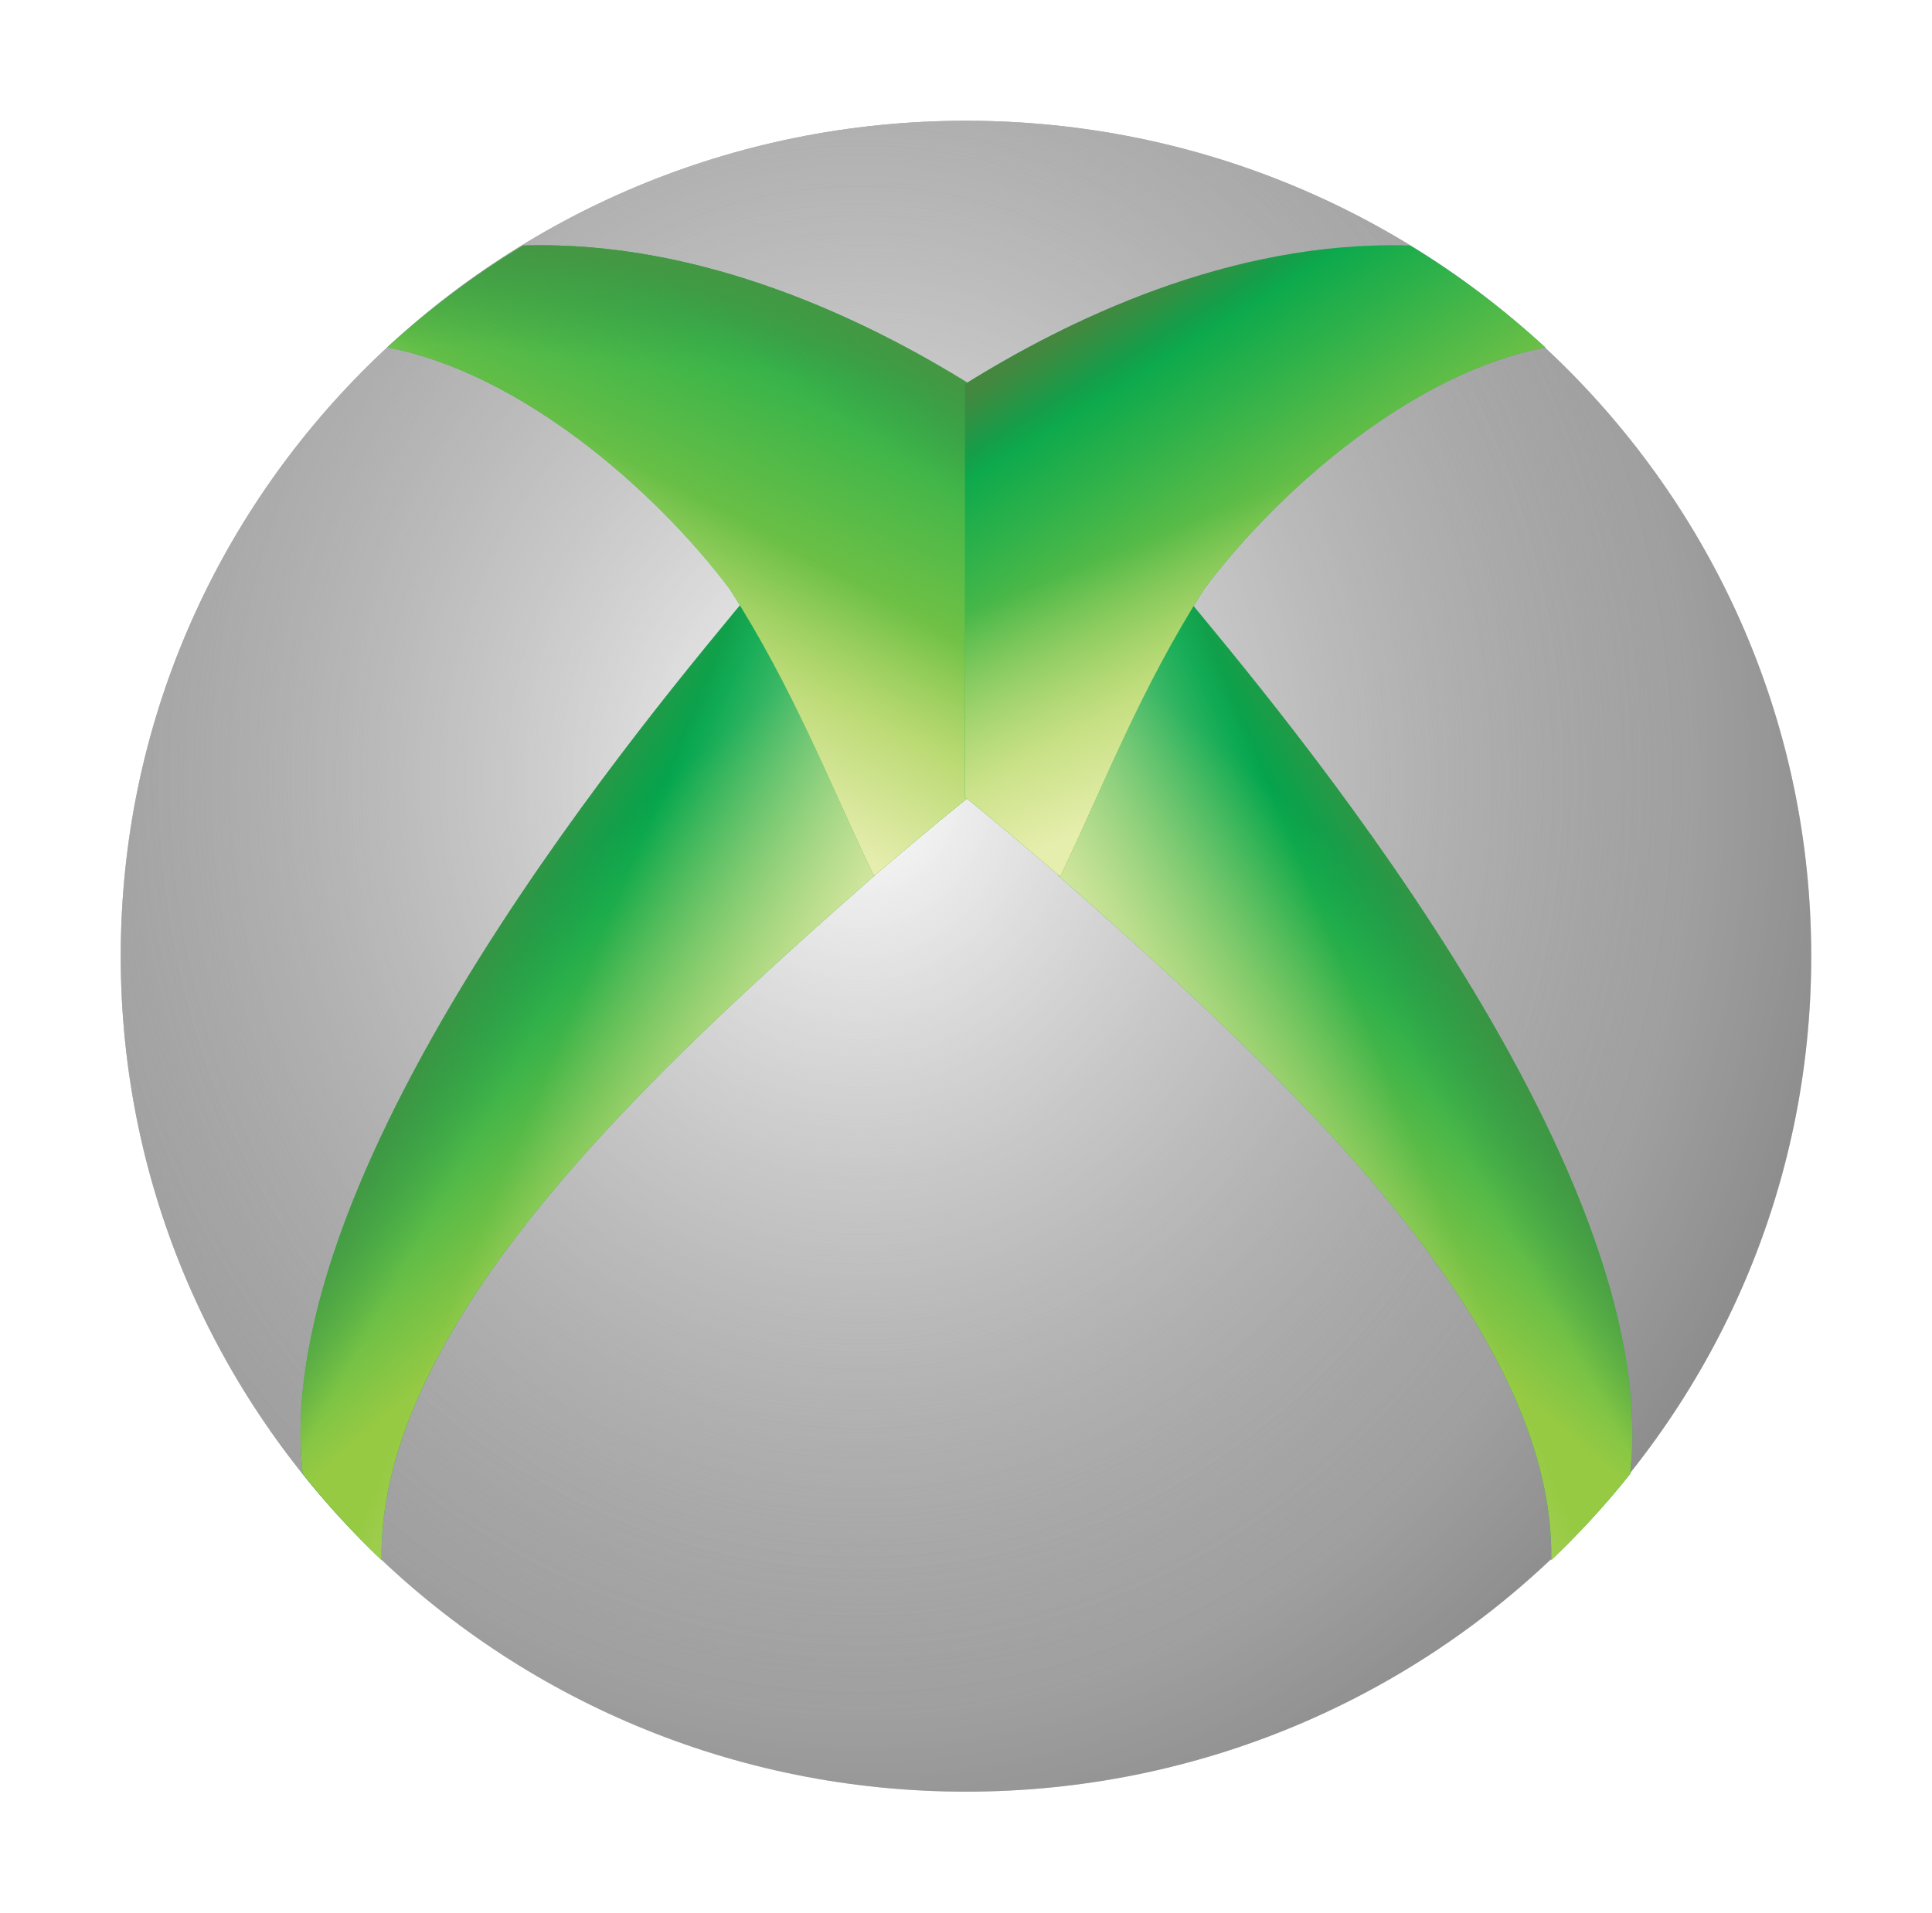
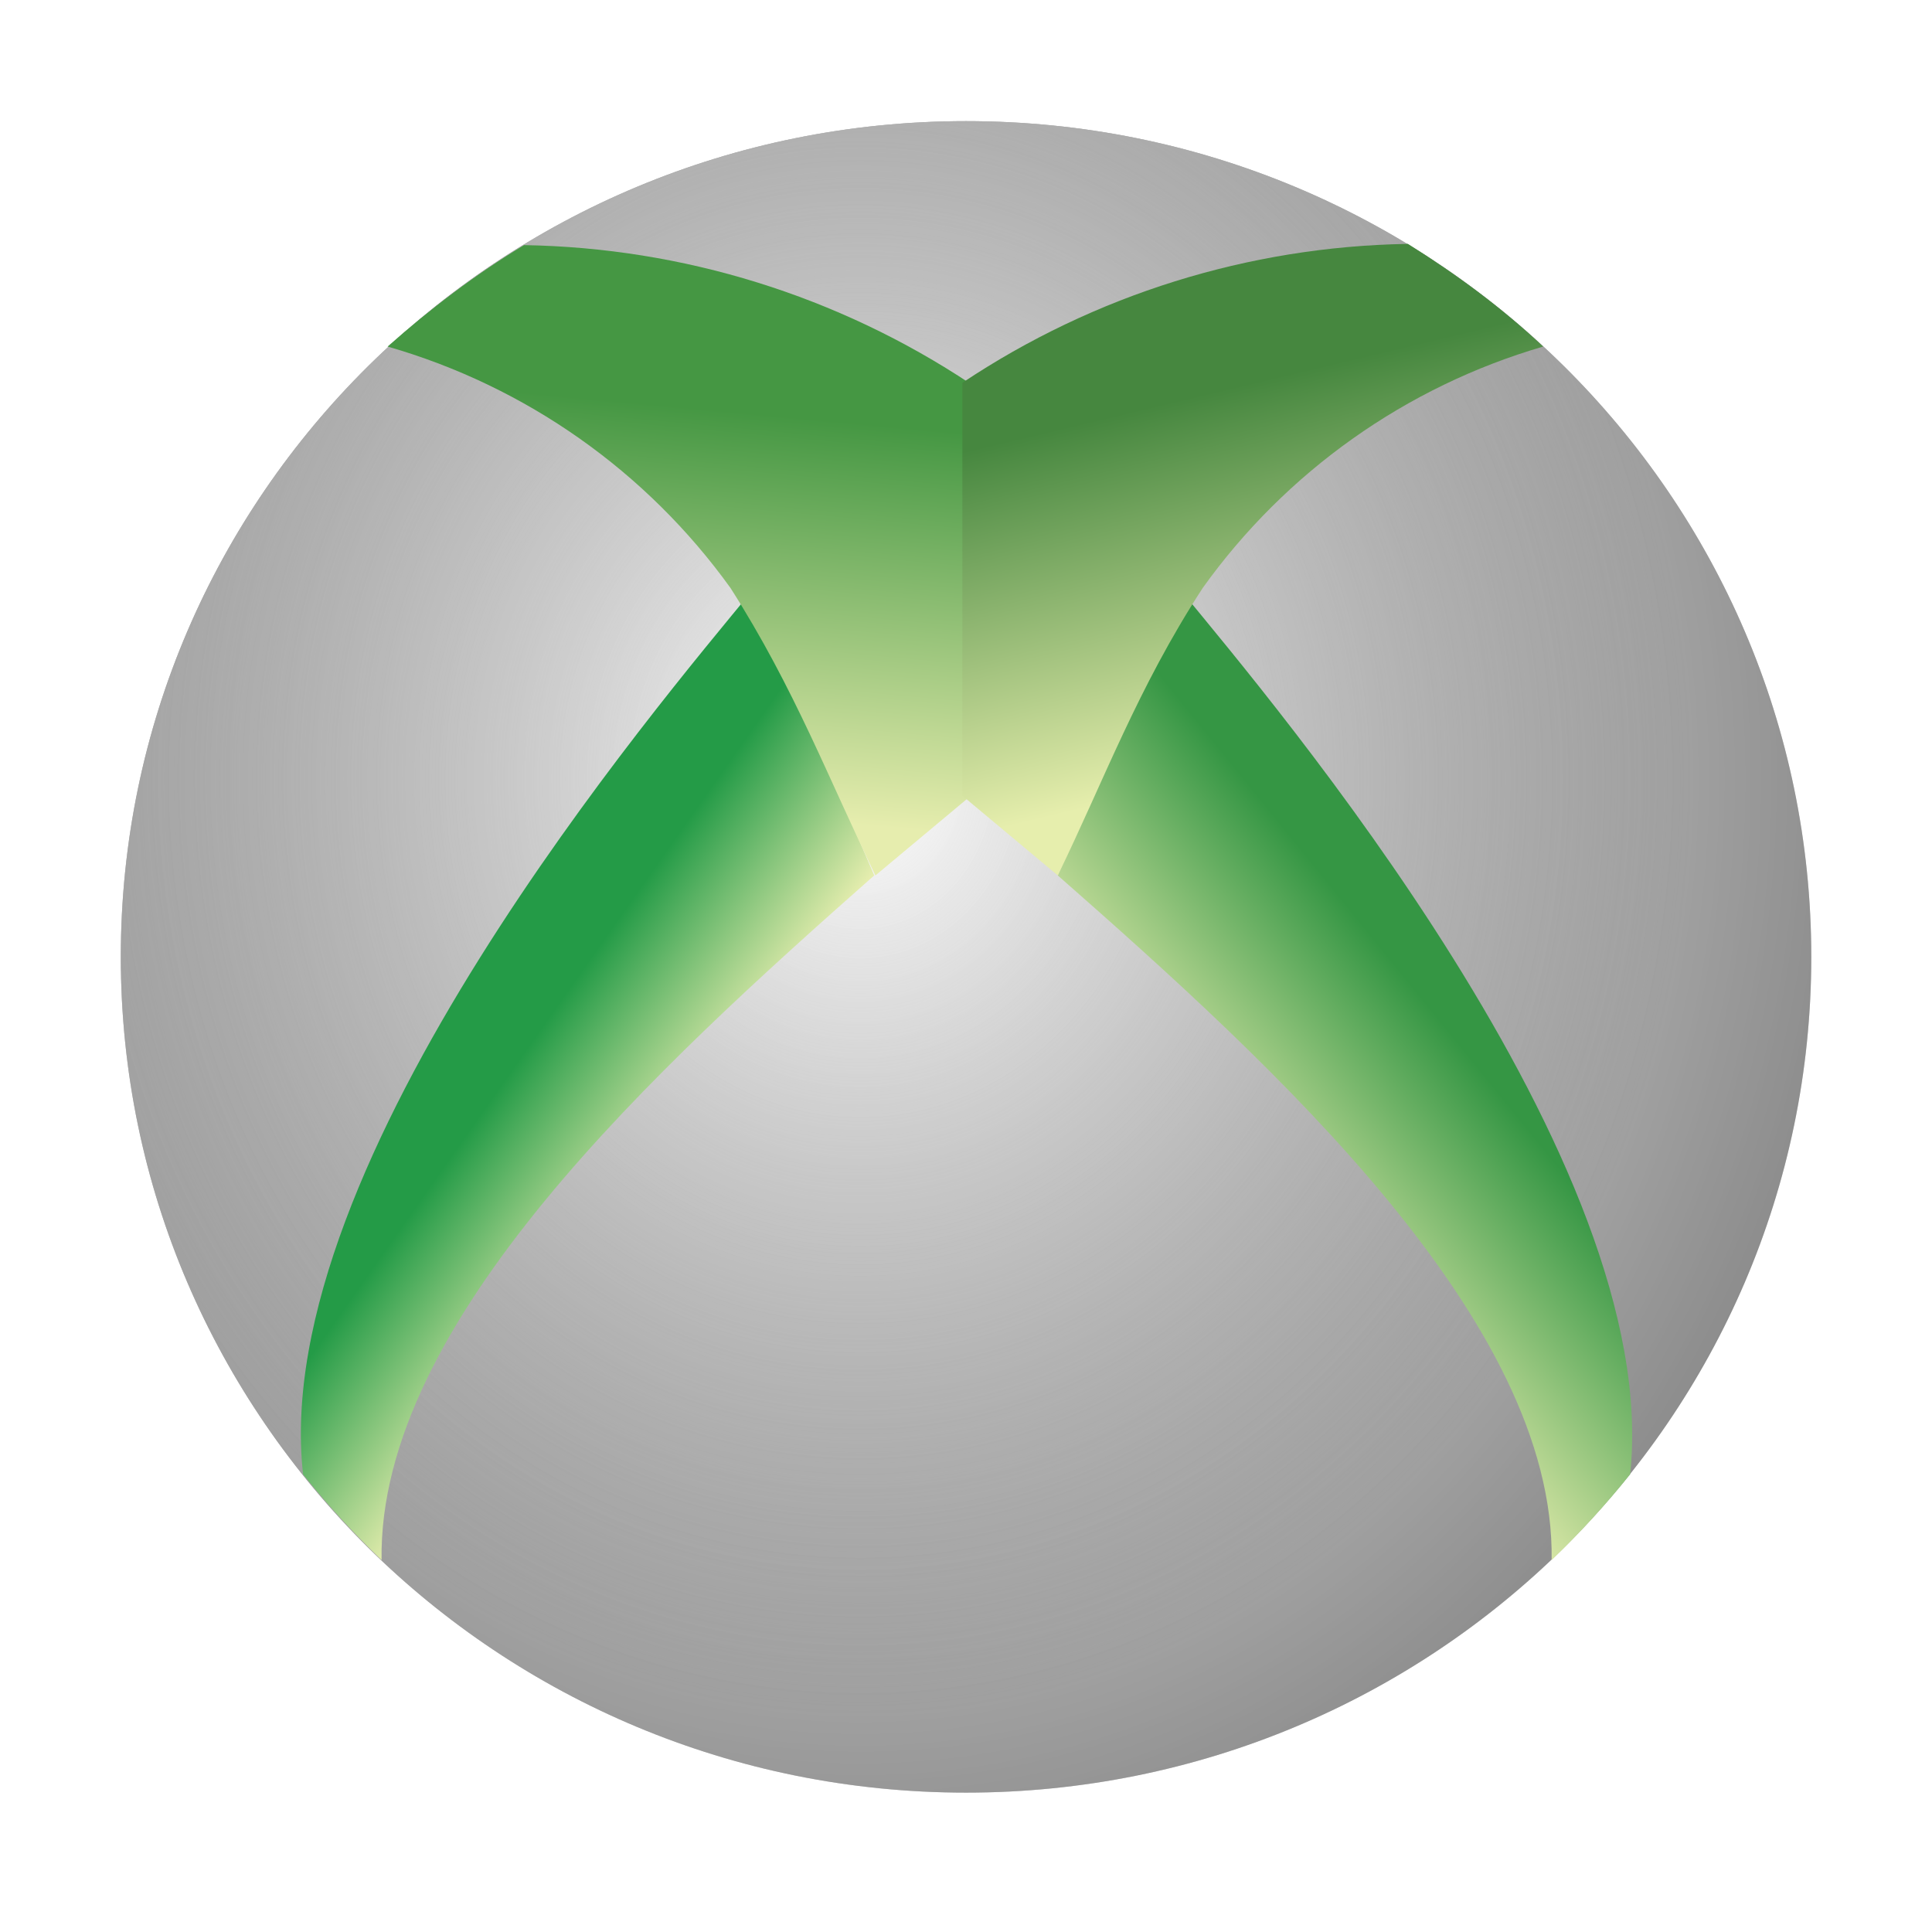
- <svg xmlns="http://www.w3.org/2000/svg" xmlns:xlink="http://www.w3.org/1999/xlink" version="1.1" viewBox="2.472 .608 16 15.841">
+ <svg xmlns="http://www.w3.org/2000/svg" viewBox="0 0 16 16">
  <defs>
-     <radialGradient id="g" cx="23.69" cy="12.766" r="14.35" gradientTransform="matrix(0 1.8458 -1.5756 0 41.661 -29.484)" gradientUnits="userSpaceOnUse">
+     <linearGradient id="d">
+       <stop offset="0" stop-color="#e6edae" />
+       <stop offset="1" stop-color="#359644" />
+     </linearGradient>
+     <linearGradient id="c">
+       <stop stop-color="#e5edae" offset="0" />
+       <stop stop-color="#249b47" offset="1" />
+     </linearGradient>
+     <linearGradient id="b" x1="20.12" x2="21.97" y1="15.57" y2="10.98" gradientUnits="userSpaceOnUse" gradientTransform="matrix(-.41668 0 0 .41565 4.5 .72)">
+       <stop stop-color="#e6eead" offset="0" />
+       <stop stop-color="#46873f" offset="1" />
+     </linearGradient>
+     <linearGradient id="a" x1="19.52" x2="21.8" y1="15.67" y2="11.52" gradientUnits="userSpaceOnUse" gradientTransform="matrix(.41805 0 0 .41527 -10.01 1.77)">
+       <stop stop-color="#e6edae" offset="0" />
+       <stop stop-color="#459743" offset="1" />
+     </linearGradient>
+     <linearGradient href="#a" id="h" gradientUnits="userSpaceOnUse" gradientTransform="matrix(.41805 0 0 .41527 -1.24 .47)" x1="21.34" y1="15.45" x2="22.08" y2="7.5" />
+     <linearGradient href="#b" id="j" gradientUnits="userSpaceOnUse" gradientTransform="matrix(-.41668 0 0 .41565 17.22 .47)" x1="20.3" y1="15.11" x2="22.04" y2="7.83" />
+     <linearGradient href="#c" id="g" gradientUnits="userSpaceOnUse" gradientTransform="matrix(.41805 0 0 .41527 -1.2 .47)" x1="17.96" y1="19.43" x2="15" y2="17.36" />
+     <linearGradient href="#d" id="i" x1="10.08" y1="9.83" x2="11.87" y2="8.38" gradientUnits="userSpaceOnUse" />
+     <radialGradient id="e" cx="23.69" cy="12.77" r="14.35" gradientTransform="matrix(0 1.8458 -1.5756 0 41.66 -29.48)" gradientUnits="userSpaceOnUse">
      <stop stop-color="#fff" offset="0" />
      <stop stop-color="#fff" stop-opacity="0" offset="1" />
    </radialGradient>
-     <radialGradient id="f" cx="23.69" cy="12.766" r="14.35" gradientTransform="matrix(0 1.1525 -.98381 0 34.106 -13.06)" gradientUnits="userSpaceOnUse">
+     <radialGradient id="f" cx="23.69" cy="12.77" r="14.35" gradientTransform="matrix(0 1.1525 -.98381 0 34.1 -13.06)" gradientUnits="userSpaceOnUse">
      <stop stop-color="#fff" offset="0" />
      <stop stop-color="#666" stop-opacity="0" offset="1" />
    </radialGradient>
-     <linearGradient id="d" x1="17.161" x2="13.206" y1="21.54" y2="16.9" gradientUnits="userSpaceOnUse" xlink:href="#a" />
-     <linearGradient id="a">
-       <stop stop-color="#97ca43" offset="0" />
-       <stop stop-color="#97ca43" stop-opacity="0" offset="1" />
-     </linearGradient>
-     <linearGradient id="c" x1="11.656" x2="13.586" y1="18.172" y2="19.231" gradientUnits="userSpaceOnUse" xlink:href="#p" />
-     <linearGradient id="p">
-       <stop stop-color="#458f41" offset="0" />
-       <stop stop-color="#458f41" stop-opacity="0" offset="1" />
-     </linearGradient>
-     <linearGradient id="b" x1="19.903" x2="14.902" y1="19.231" y2="17.2" gradientUnits="userSpaceOnUse" xlink:href="#o" />
-     <linearGradient id="o">
-       <stop stop-color="#e5edae" offset="0" />
-       <stop stop-color="#e5edae" stop-opacity="0" offset="1" />
-     </linearGradient>
-     <linearGradient id="n" x1="19.663" x2="23.287" y1="13.09" y2="5.046" gradientUnits="userSpaceOnUse" xlink:href="#a" />
-     <linearGradient id="m" x1="17.497" x2="17.321" y1="4.098" y2="6.218" gradientUnits="userSpaceOnUse" xlink:href="#e" />
-     <linearGradient id="e">
-       <stop stop-color="#459743" offset="0" />
-       <stop stop-color="#459743" stop-opacity="0" offset="1" />
-     </linearGradient>
-     <linearGradient id="l" x1="19.339" x2="18.286" y1="4.717" y2="6.306" gradientUnits="userSpaceOnUse" xlink:href="#e" />
-     <linearGradient id="k" x1="19.515" x2="21.796" y1="15.668" y2="11.517" gradientUnits="userSpaceOnUse">
-       <stop stop-color="#e6edae" offset="0" />
-       <stop stop-color="#e6edae" stop-opacity="0" offset="1" />
-     </linearGradient>
-     <linearGradient id="j" x1="17.551" x2="20.647" y1="12.031" y2="6.988" gradientUnits="userSpaceOnUse" xlink:href="#a" />
-     <linearGradient id="i" x1="19.552" x2="18.76" y1="5.069" y2="6.348" gradientUnits="userSpaceOnUse">
-       <stop stop-color="#46873f" offset="0" />
-       <stop stop-color="#46873f" stop-opacity="0" offset="1" />
-     </linearGradient>
-     <linearGradient id="h" x1="20.124" x2="21.972" y1="15.569" y2="10.981" gradientUnits="userSpaceOnUse">
-       <stop stop-color="#e6eead" offset="0" />
-       <stop stop-color="#e6eead" stop-opacity="0" offset="1" />
-     </linearGradient>
  </defs>
-   <g transform="matrix(.41494 0 0 .41494 -2.6194 15.99)">
-     <g>
-       <ellipse transform="matrix(1.1756 0 0 1.1301 4.1196 -37.636)" cx="23.333" cy="17.392" rx="14.35" ry="14.758" fill="#666" />
-       <ellipse transform="matrix(1.1756 0 0 1.1301 4.1196 -37.636)" cx="23.333" cy="17.392" rx="14.35" ry="14.758" fill="url(#g)" />
-       <ellipse transform="matrix(1.1756 0 0 1.1301 4.1196 -37.636)" cx="23.333" cy="17.392" rx="14.35" ry="14.758" fill="url(#f)" />
-     </g>
-     <g transform="translate(-4.7344 9.5518)">
-       <g transform="matrix(1.0075 0 0 1.0008 -.2371 .027153)" />
-       <g transform="translate(4.75 -9.5)">
-         <g transform="matrix(1.0075 0 0 1.0008 -.23709 .027153)">
-           <g transform="translate(1.3344 -34.927)">
-             <path transform="translate(8.2169 -1.073)" d="m17.75 10.656c-1.848 2.256-9.593 11.425-8.906 17.625 0.478 0.61 1.005 1.18 1.562 1.719-0.081-4.746 5.452-9.825 9.769-13.658z" fill="#00a54d" />
-           </g>
-           <g transform="translate(1.3344 -34.927)">
-             <path transform="translate(8.2169 -1.073)" d="m17.75 10.656c-1.848 2.256-9.593 11.425-8.906 17.625 0.478 0.61 1.005 1.18 1.562 1.719-0.081-4.746 5.452-9.825 9.769-13.658z" fill="url(#d)" />
-             <path transform="translate(8.2169 -1.073)" d="m17.75 10.656c-1.848 2.256-9.593 11.425-8.906 17.625 0.478 0.61 1.005 1.18 1.562 1.719-0.081-4.746 5.452-9.825 9.769-13.658z" fill="url(#c)" />
-             <path transform="translate(8.2169 -1.073)" d="m17.75 10.656c-1.848 2.256-9.593 11.425-8.906 17.625 0.478 0.61 1.005 1.18 1.562 1.719-0.081-4.746 5.452-9.825 9.769-13.658z" fill="url(#b)" />
-           </g>
-         </g>
-         <g transform="matrix(1.0075 0 0 1.0008 .96807 -34.898)">
-           <g>
-             <path transform="translate(8.2169 -1.073)" d="m13.344 3.75c-0.966 0.585-1.863 1.272-2.688 2.031 2.656 0.508 5.321 2.862 6.781 4.812 1.272 2.001 1.963 3.837 2.861 5.731 0.608-0.518 1.226-1.046 1.896-1.587l-0.004-8.227c-1.979-1.238-5.25-2.867-8.816-2.762-0.008 0.005-0.024-0.005-0.031 0z" fill="#02a74d" />
-             <path transform="translate(8.2169 -1.073)" d="m13.344 3.75c-0.966 0.585-1.863 1.272-2.688 2.031 2.656 0.508 5.321 2.862 6.781 4.812 1.272 2.001 1.963 3.837 2.861 5.731 0.608-0.518 1.226-1.046 1.896-1.587l-0.004-8.227c-1.979-1.238-5.25-2.867-8.816-2.762-0.008 0.005-0.024-0.005-0.031 0z" fill="url(#n)" />
-             <path transform="translate(8.2169 -1.073)" d="m13.344 3.75c-0.966 0.585-1.863 1.272-2.688 2.031 2.656 0.508 5.321 2.862 6.781 4.812 1.272 2.001 1.963 3.837 2.861 5.731 0.608-0.518 1.226-1.046 1.896-1.587l-0.004-8.227c-1.979-1.238-5.25-2.867-8.816-2.762-0.008 0.005-0.024-0.005-0.031 0z" fill="url(#m)" />
-             <path transform="translate(8.2169 -1.073)" d="m13.344 3.75c-0.966 0.585-1.863 1.272-2.688 2.031 2.656 0.508 5.321 2.862 6.781 4.812 1.272 2.001 1.963 3.837 2.861 5.731 0.608-0.518 1.226-1.046 1.896-1.587l-0.004-8.227c-1.979-1.238-5.25-2.867-8.816-2.762-0.008 0.005-0.024-0.005-0.031 0z" fill="url(#l)" />
-             <path transform="translate(8.2169 -1.073)" d="m13.344 3.75c-0.966 0.585-1.863 1.272-2.688 2.031 2.656 0.508 5.321 2.862 6.781 4.812 1.272 2.001 1.963 3.837 2.861 5.731 0.608-0.518 1.226-1.046 1.896-1.587l-0.004-8.227c-1.979-1.238-5.25-2.867-8.816-2.762-0.008 0.005-0.024-0.005-0.031 0z" fill="url(#k)" />
-           </g>
-         </g>
-         <g transform="matrix(-1.0075 0 0 1.0008 63.323 .027153)">
-           <g transform="translate(1.3344 -34.927)">
-             <path transform="translate(8.2169 -1.073)" d="m17.75 10.656c-1.848 2.256-9.593 11.425-8.906 17.625 0.478 0.61 1.005 1.18 1.562 1.719-0.081-4.746 5.452-9.825 9.769-13.658z" fill="#00a54d" />
-           </g>
-           <g transform="translate(1.3344 -34.927)">
-             <path transform="translate(8.2169 -1.073)" d="m17.75 10.656c-1.848 2.256-9.593 11.425-8.906 17.625 0.478 0.61 1.005 1.18 1.562 1.719-0.081-4.746 5.452-9.825 9.769-13.658z" fill="url(#d)" />
-             <path transform="translate(8.2169 -1.073)" d="m17.75 10.656c-1.848 2.256-9.593 11.425-8.906 17.625 0.478 0.61 1.005 1.18 1.562 1.719-0.081-4.746 5.452-9.825 9.769-13.658z" fill="url(#c)" />
-             <path transform="translate(8.2169 -1.073)" d="m17.75 10.656c-1.848 2.256-9.593 11.425-8.906 17.625 0.478 0.61 1.005 1.18 1.562 1.719-0.081-4.746 5.452-9.825 9.769-13.658z" fill="url(#b)" />
-           </g>
-         </g>
-         <g transform="matrix(-1.0042 0 0 1.0017 63.252 .054306)">
-           <g transform="translate(1.1962 -34.896)">
-             <g>
-               <path transform="translate(8.2169 -1.073)" d="m13.344 3.75c-0.966 0.585-1.863 1.272-2.688 2.031 2.656 0.508 5.321 2.862 6.781 4.812 1.272 2.001 1.963 3.837 2.861 5.731 0.608-0.518 1.226-1.046 1.896-1.587l-0.004-8.227c-1.979-1.238-5.25-2.867-8.816-2.762-0.008 0.005-0.024-0.005-0.031 0z" fill="#02a74d" />
-               <path transform="translate(8.2169 -1.073)" d="m13.344 3.75c-0.966 0.585-1.863 1.272-2.688 2.031 2.656 0.508 5.321 2.862 6.781 4.812 1.272 2.001 1.963 3.837 2.861 5.731 0.608-0.518 1.226-1.046 1.896-1.587l-0.004-8.227c-1.979-1.238-5.25-2.867-8.816-2.762-0.008 0.005-0.024-0.005-0.031 0z" fill="url(#j)" />
-               <path transform="translate(8.2169 -1.073)" d="m13.344 3.75c-0.966 0.585-1.863 1.272-2.688 2.031 2.656 0.508 5.321 2.862 6.781 4.812 1.272 2.001 1.963 3.837 2.861 5.731 0.608-0.518 1.226-1.046 1.896-1.587l-0.004-8.227c-1.979-1.238-5.25-2.867-8.816-2.762-0.008 0.005-0.024-0.005-0.031 0z" fill="url(#i)" />
-               <path transform="translate(8.2169 -1.073)" d="m13.344 3.75c-0.966 0.585-1.863 1.272-2.688 2.031 2.656 0.508 5.321 2.862 6.781 4.812 1.272 2.001 1.963 3.837 2.861 5.731 0.608-0.518 1.226-1.046 1.896-1.587l-0.004-8.227c-1.979-1.238-5.25-2.867-8.816-2.762-0.008 0.005-0.024-0.005-0.031 0z" fill="url(#h)" />
-             </g>
-           </g>
-         </g>
-       </g>
-     </g>
+   <g transform="matrix(.4878 0 0 .46892 -3.38 -.23)">
+     <ellipse cx="23.33" cy="17.39" rx="14.35" ry="14.76" fill="#666" />
+     <ellipse cx="23.33" cy="17.39" rx="14.35" ry="14.76" fill="url(#e)" />
+     <ellipse cx="23.33" cy="17.39" rx="14.35" ry="14.76" fill="url(#f)" />
  </g>
+   <path d="M6.23 4.89c-.77.94-4.01 4.74-3.72 7.32.2.25.42.49.65.71-.03-1.97 2.28-4.08 4.08-5.67Z" fill="url(#g)" />
+   <path d="M4.34 2.03c-.4.24-.78.53-1.13.84a5.3 5.3 0 0 1 2.84 2c.53.83.82 1.6 1.2 2.38l.79-.66V3.18a6.89 6.89 0 0 0-3.7-1.15z" fill="url(#h)" />
+   <path d="M9.78 4.89c.77.94 4 4.74 3.72 7.32-.2.25-.42.49-.65.71.03-1.97-2.28-4.08-4.09-5.67z" fill="url(#i)" />
+   <path d="M11.66 2.02c.4.25.78.53 1.12.85a5.29 5.29 0 0 0-2.82 2c-.54.83-.82 1.6-1.2 2.38l-.79-.66V3.17a6.85 6.85 0 0 1 3.68-1.15h.01z" fill="url(#j)" />
</svg>
